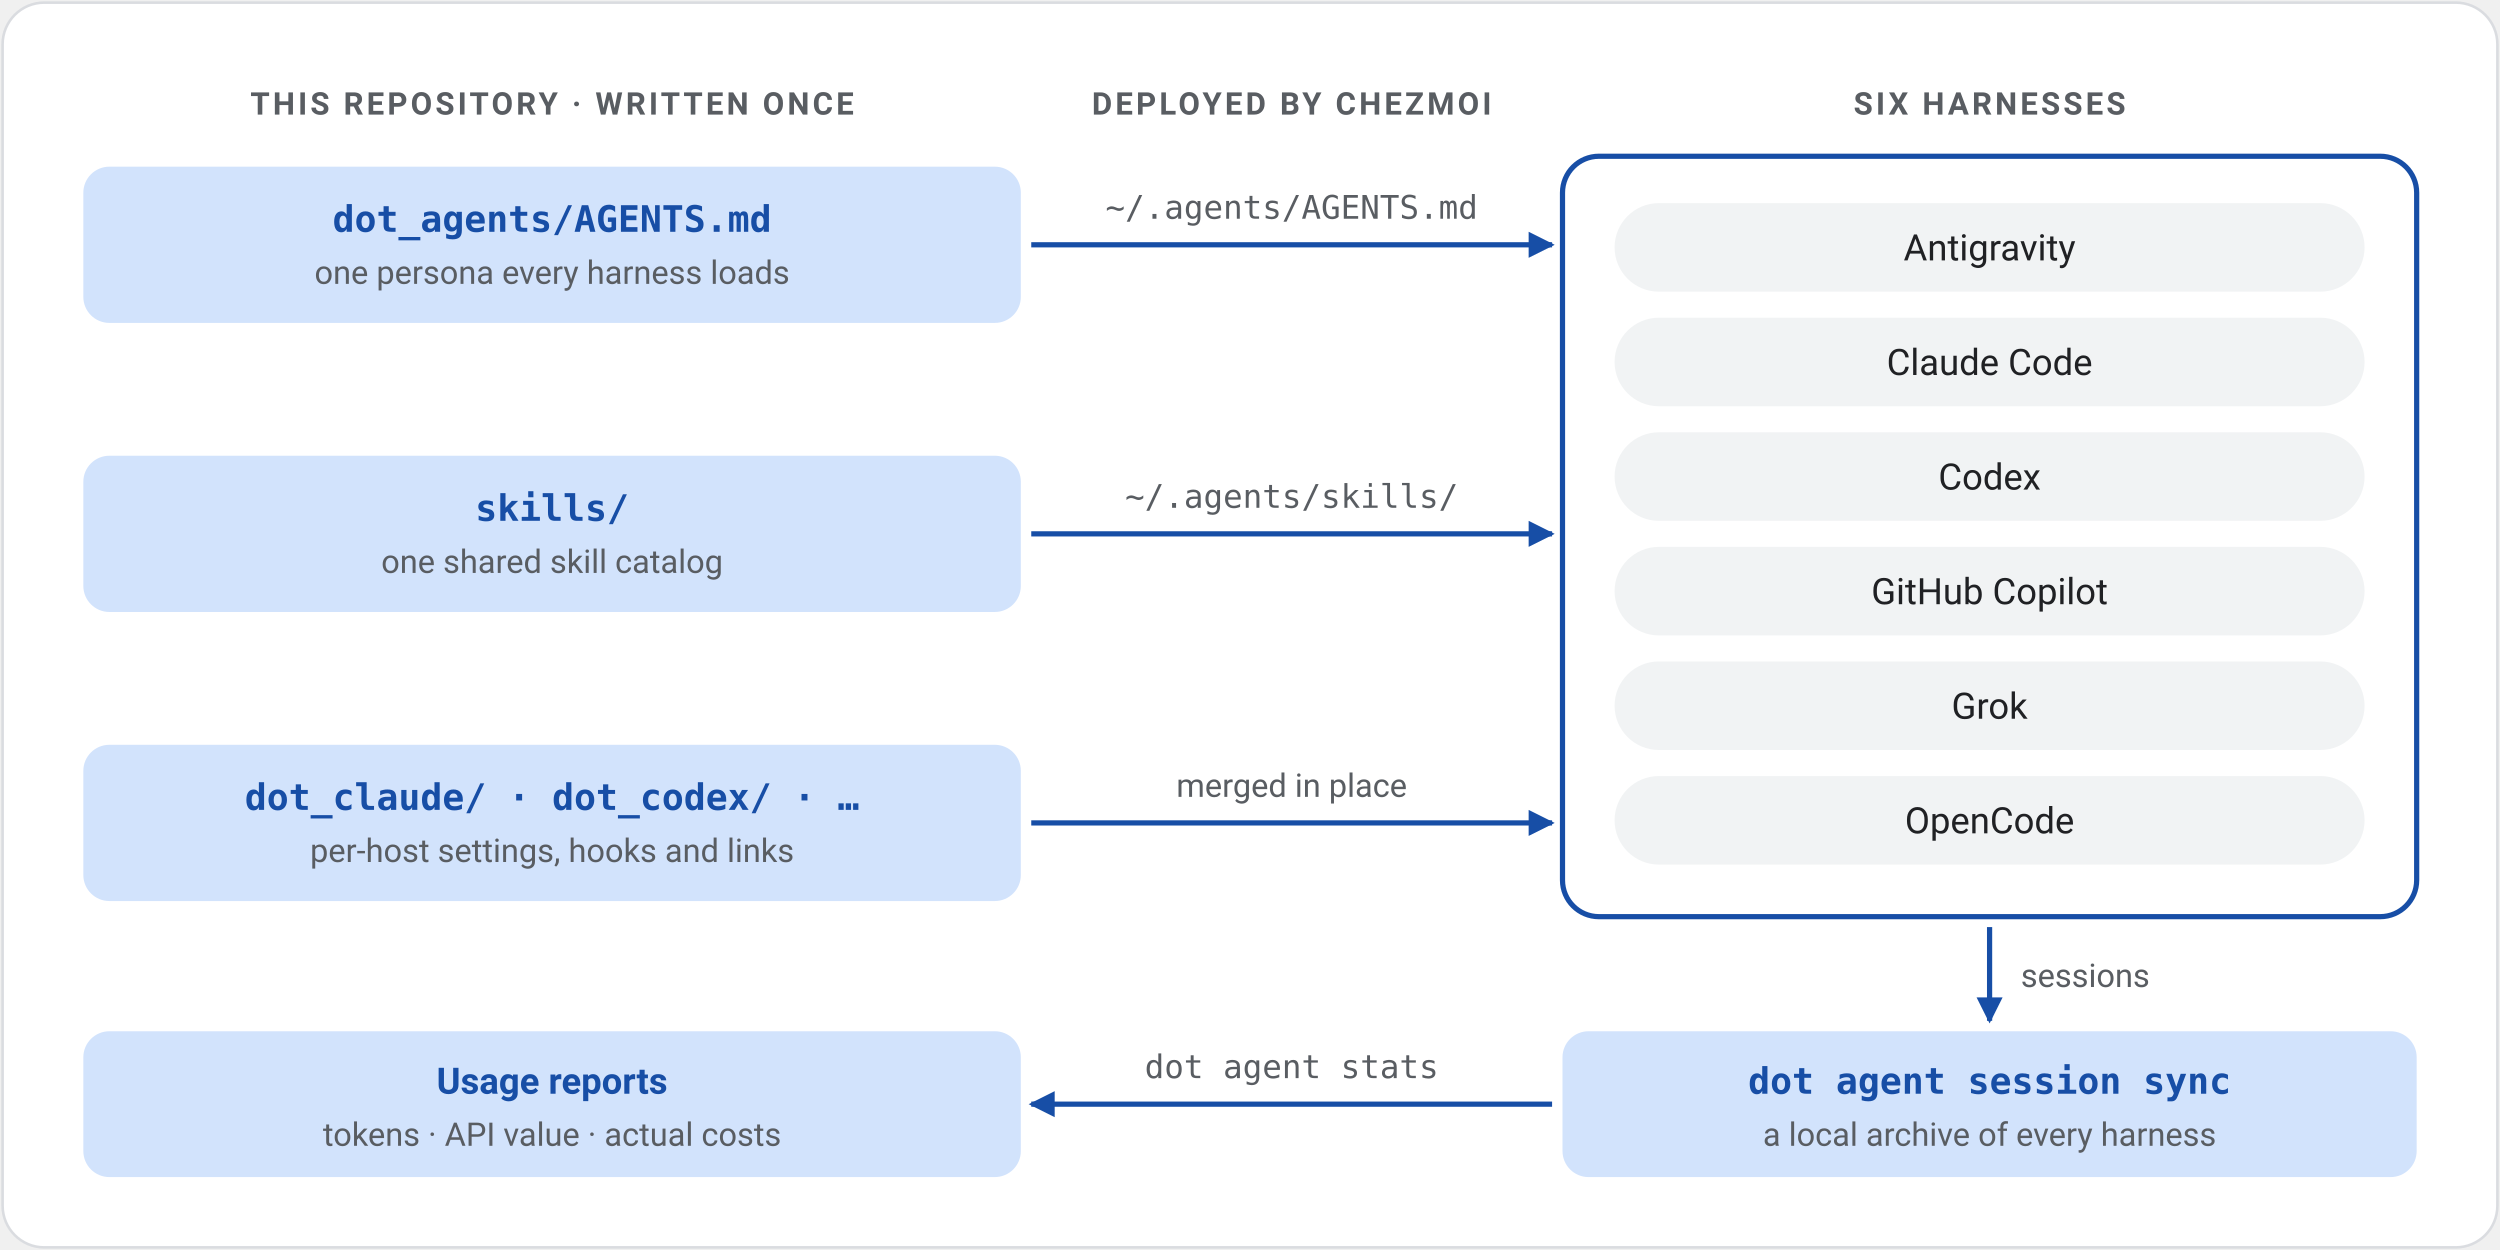
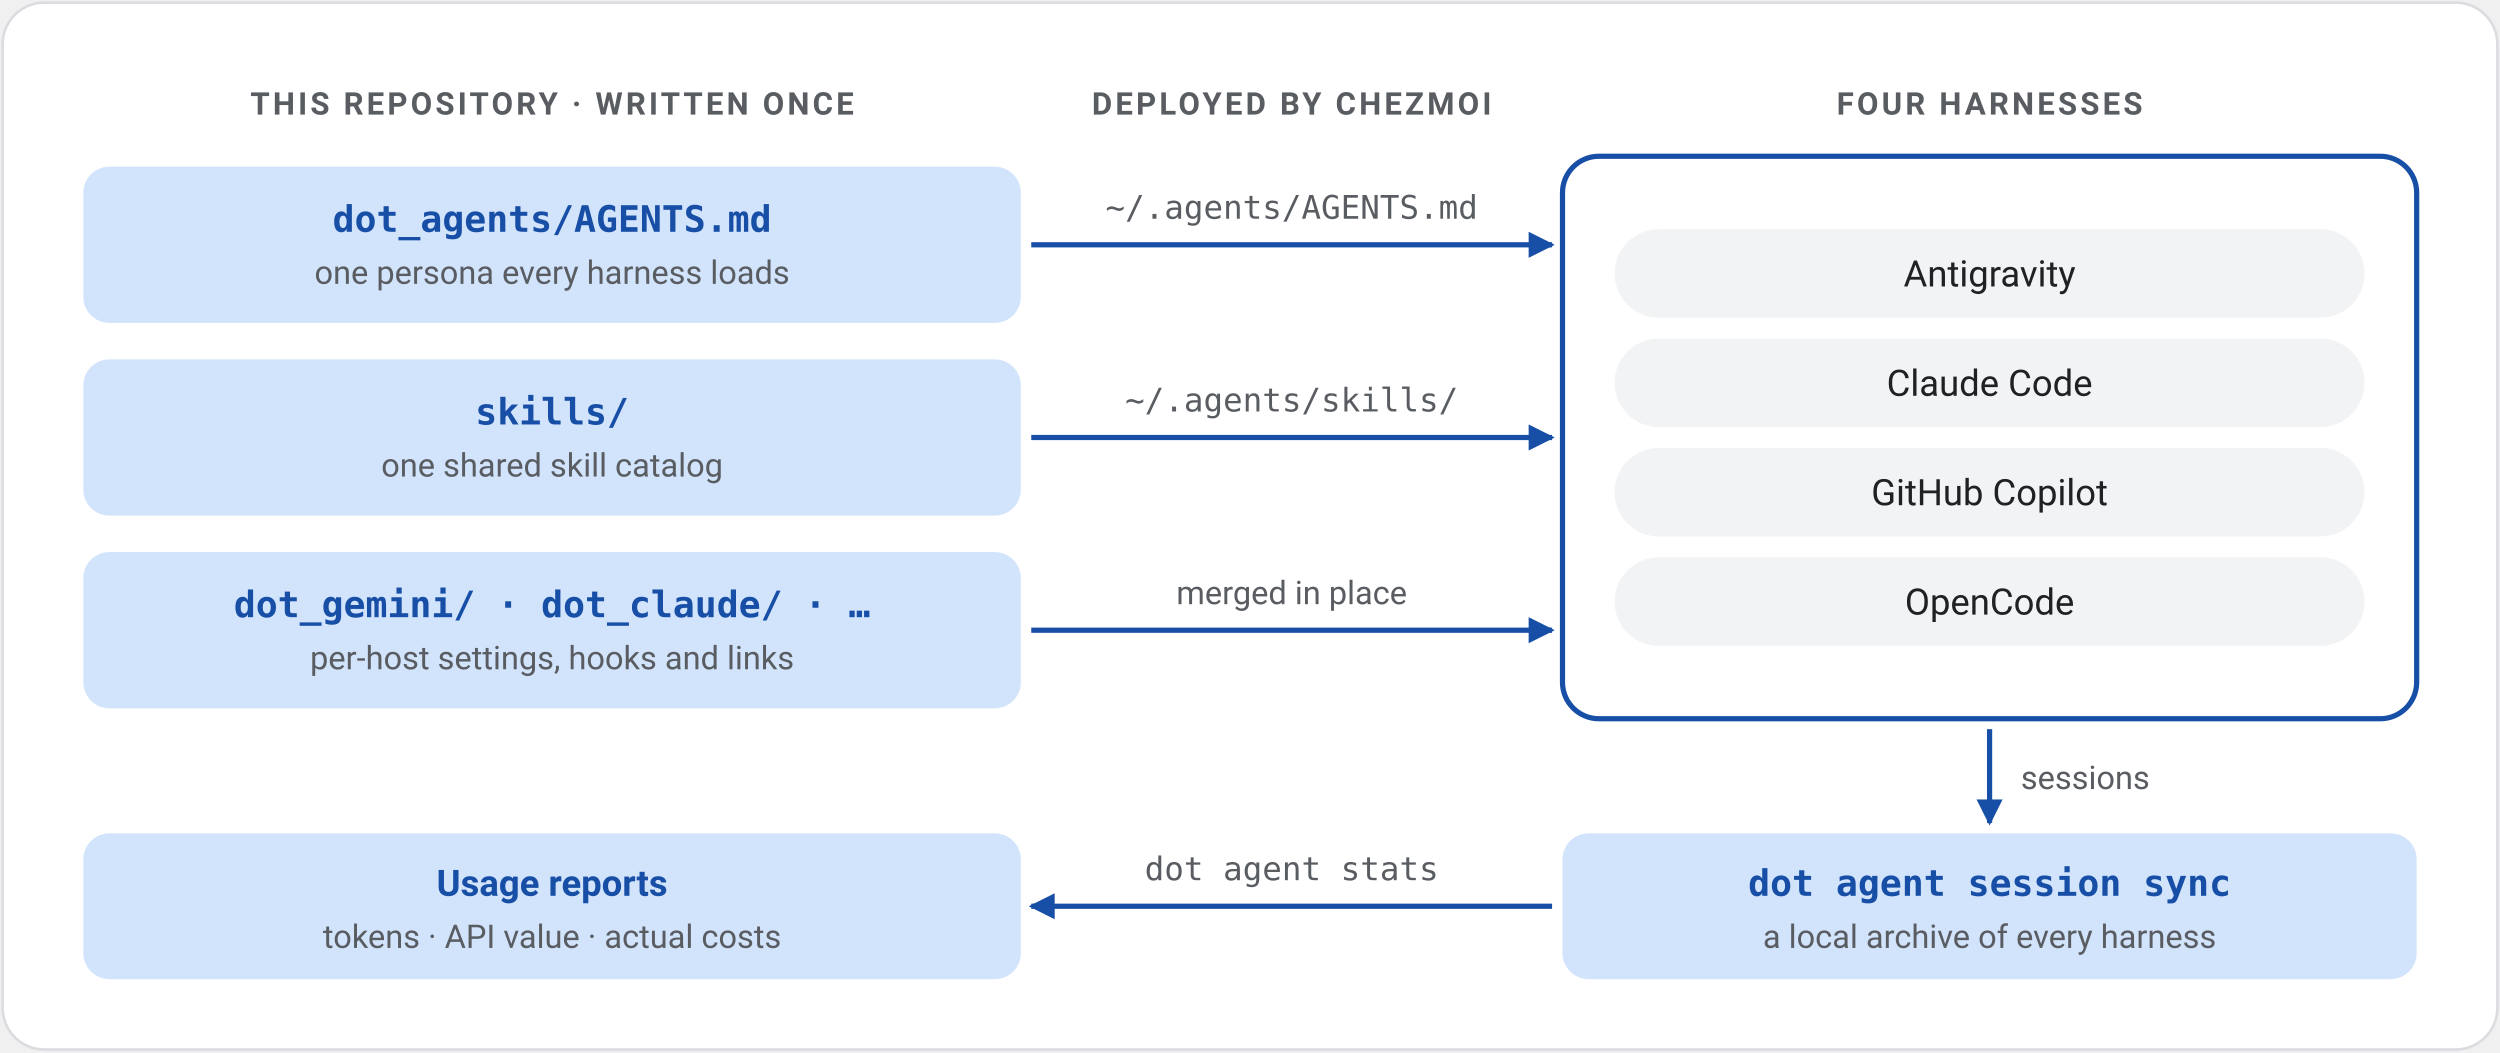
- <svg xmlns="http://www.w3.org/2000/svg" width="960" height="480" viewBox="0 0 960 480" role="img" aria-labelledby="title desc">
+ <svg xmlns="http://www.w3.org/2000/svg" width="960" height="404" viewBox="0 0 960 404" role="img" aria-labelledby="title desc">
  <defs>
    <marker id="arrow" viewBox="0 0 10 10" refX="9" refY="5" markerWidth="10" markerHeight="10" markerUnits="userSpaceOnUse" orient="auto-start-reverse">
      <path class="arrowhead" d="M0 0 L10 5 L0 10 Z" />
    </marker>
    <style>
text { font-family: "Google Sans", "Google Sans Text", Roboto, "Segoe UI", Helvetica, Arial, sans-serif; fill: #202124; }
.code { font-family: "Google Sans Code", "JetBrains Mono", Menlo, Consolas, "DejaVu Sans Mono", monospace; }
.card { fill: #FFFFFF; stroke: #DADCE0; }
.label { font-size: 12px; font-weight: 700; letter-spacing: 1.2px; fill: #595D62; }
.chip { fill: #F1F3F4; }
.chip-text { font-size: 14px; }
.muted { font-size: 12.5px; fill: #595D62; }
.box { fill: #FFFFFF; stroke: #174EA6; stroke-width: 2; }
.tile { fill: #D2E3FC; }
.tile-title { font-size: 14px; font-weight: 700; fill: #174EA6; }
.flow { fill: none; stroke: #174EA6; stroke-width: 2; }
.arrowhead { fill: #174EA6; }
</style>
  </defs>
-   <rect class="card" x="1" y="1" width="958" height="478" rx="16" />
+   <rect class="card" x="1" y="1" width="958" height="402" rx="16" />
  <text class="label" x="212" y="44" text-anchor="middle">THIS REPOSITORY · WRITTEN ONCE</text>
  <g text-anchor="middle">
    <rect class="tile" x="32" y="64" width="360" height="60" rx="10" />
    <text class="code tile-title" x="212" y="89">dot_agents/AGENTS.md</text>
    <text class="muted" x="212" y="109">one persona every harness loads</text>
-     <rect class="tile" x="32" y="175" width="360" height="60" rx="10" />
-     <text class="code tile-title" x="212" y="200">skills/</text>
-     <text class="muted" x="212" y="220">one shared skill catalog</text>
-     <rect class="tile" x="32" y="286" width="360" height="60" rx="10" />
-     <text class="code tile-title" x="212" y="311">dot_claude/ · dot_codex/ · …</text>
-     <text class="muted" x="212" y="331">per-host settings, hooks and links</text>
+     <rect class="tile" x="32" y="138" width="360" height="60" rx="10" />
+     <text class="code tile-title" x="212" y="163">skills/</text>
+     <text class="muted" x="212" y="183">one shared skill catalog</text>
+     <rect class="tile" x="32" y="212" width="360" height="60" rx="10" />
+     <text class="code tile-title" x="212" y="237">dot_gemini/ · dot_claude/ · …</text>
+     <text class="muted" x="212" y="257">per-host settings, hooks and links</text>
  </g>
  <text class="label" x="496" y="44" text-anchor="middle">DEPLOYED BY CHEZMOI</text>
  <g text-anchor="middle">
    <line class="flow" x1="396" y1="94" x2="596" y2="94" marker-end="url(#arrow)" />
    <text class="code muted" x="496" y="84">~/.agents/AGENTS.md</text>
-     <line class="flow" x1="396" y1="205" x2="596" y2="205" marker-end="url(#arrow)" />
-     <text class="code muted" x="496" y="195">~/.agents/skills/</text>
-     <line class="flow" x1="396" y1="316" x2="596" y2="316" marker-end="url(#arrow)" />
-     <text class="muted" x="496" y="306">merged in place</text>
+     <line class="flow" x1="396" y1="168" x2="596" y2="168" marker-end="url(#arrow)" />
+     <text class="code muted" x="496" y="158">~/.agents/skills/</text>
+     <line class="flow" x1="396" y1="242" x2="596" y2="242" marker-end="url(#arrow)" />
+     <text class="muted" x="496" y="232">merged in place</text>
  </g>
-   <text class="label" x="764" y="44" text-anchor="middle">SIX HARNESSES</text>
-   <rect class="box" x="600" y="60" width="328" height="292" rx="14" />
+   <text class="label" x="764" y="44" text-anchor="middle">FOUR HARNESSES</text>
+   <rect class="box" x="600" y="60" width="328" height="216" rx="14" />
  <g text-anchor="middle">
-     <rect class="chip" x="620" y="78" width="288" height="34" rx="17" />
-     <text class="chip-text" x="764" y="100">Antigravity</text>
-     <rect class="chip" x="620" y="122" width="288" height="34" rx="17" />
-     <text class="chip-text" x="764" y="144">Claude Code</text>
-     <rect class="chip" x="620" y="166" width="288" height="34" rx="17" />
-     <text class="chip-text" x="764" y="188">Codex</text>
-     <rect class="chip" x="620" y="210" width="288" height="34" rx="17" />
-     <text class="chip-text" x="764" y="232">GitHub Copilot</text>
-     <rect class="chip" x="620" y="254" width="288" height="34" rx="17" />
-     <text class="chip-text" x="764" y="276">Grok</text>
-     <rect class="chip" x="620" y="298" width="288" height="34" rx="17" />
-     <text class="chip-text" x="764" y="320">OpenCode</text>
+     <rect class="chip" x="620" y="88" width="288" height="34" rx="17" />
+     <text class="chip-text" x="764" y="110">Antigravity</text>
+     <rect class="chip" x="620" y="130" width="288" height="34" rx="17" />
+     <text class="chip-text" x="764" y="152">Claude Code</text>
+     <rect class="chip" x="620" y="172" width="288" height="34" rx="17" />
+     <text class="chip-text" x="764" y="194">GitHub Copilot</text>
+     <rect class="chip" x="620" y="214" width="288" height="34" rx="17" />
+     <text class="chip-text" x="764" y="236">OpenCode</text>
  </g>
-   <line class="flow" x1="764" y1="356" x2="764" y2="392" marker-end="url(#arrow)" />
-   <text class="muted" x="776" y="379">sessions</text>
+   <line class="flow" x1="764" y1="280" x2="764" y2="316" marker-end="url(#arrow)" />
+   <text class="muted" x="776" y="303">sessions</text>
  <g text-anchor="middle">
-     <rect class="tile" x="600" y="396" width="328" height="56" rx="10" />
-     <text class="code tile-title" x="764" y="420">dot agent session sync</text>
-     <text class="muted" x="764" y="440">a local archive of every harness</text>
-     <line class="flow" x1="596" y1="424" x2="396" y2="424" marker-end="url(#arrow)" />
-     <text class="code muted" x="496" y="414">dot agent stats</text>
-     <rect class="tile" x="32" y="396" width="360" height="56" rx="10" />
-     <text class="tile-title" x="212" y="420">Usage reports</text>
-     <text class="muted" x="212" y="440">tokens · API value · actual costs</text>
+     <rect class="tile" x="600" y="320" width="328" height="56" rx="10" />
+     <text class="code tile-title" x="764" y="344">dot agent session sync</text>
+     <text class="muted" x="764" y="364">a local archive of every harness</text>
+     <line class="flow" x1="596" y1="348" x2="396" y2="348" marker-end="url(#arrow)" />
+     <text class="code muted" x="496" y="338">dot agent stats</text>
+     <rect class="tile" x="32" y="320" width="360" height="56" rx="10" />
+     <text class="tile-title" x="212" y="344">Usage reports</text>
+     <text class="muted" x="212" y="364">tokens · API value · actual costs</text>
  </g>
</svg>
